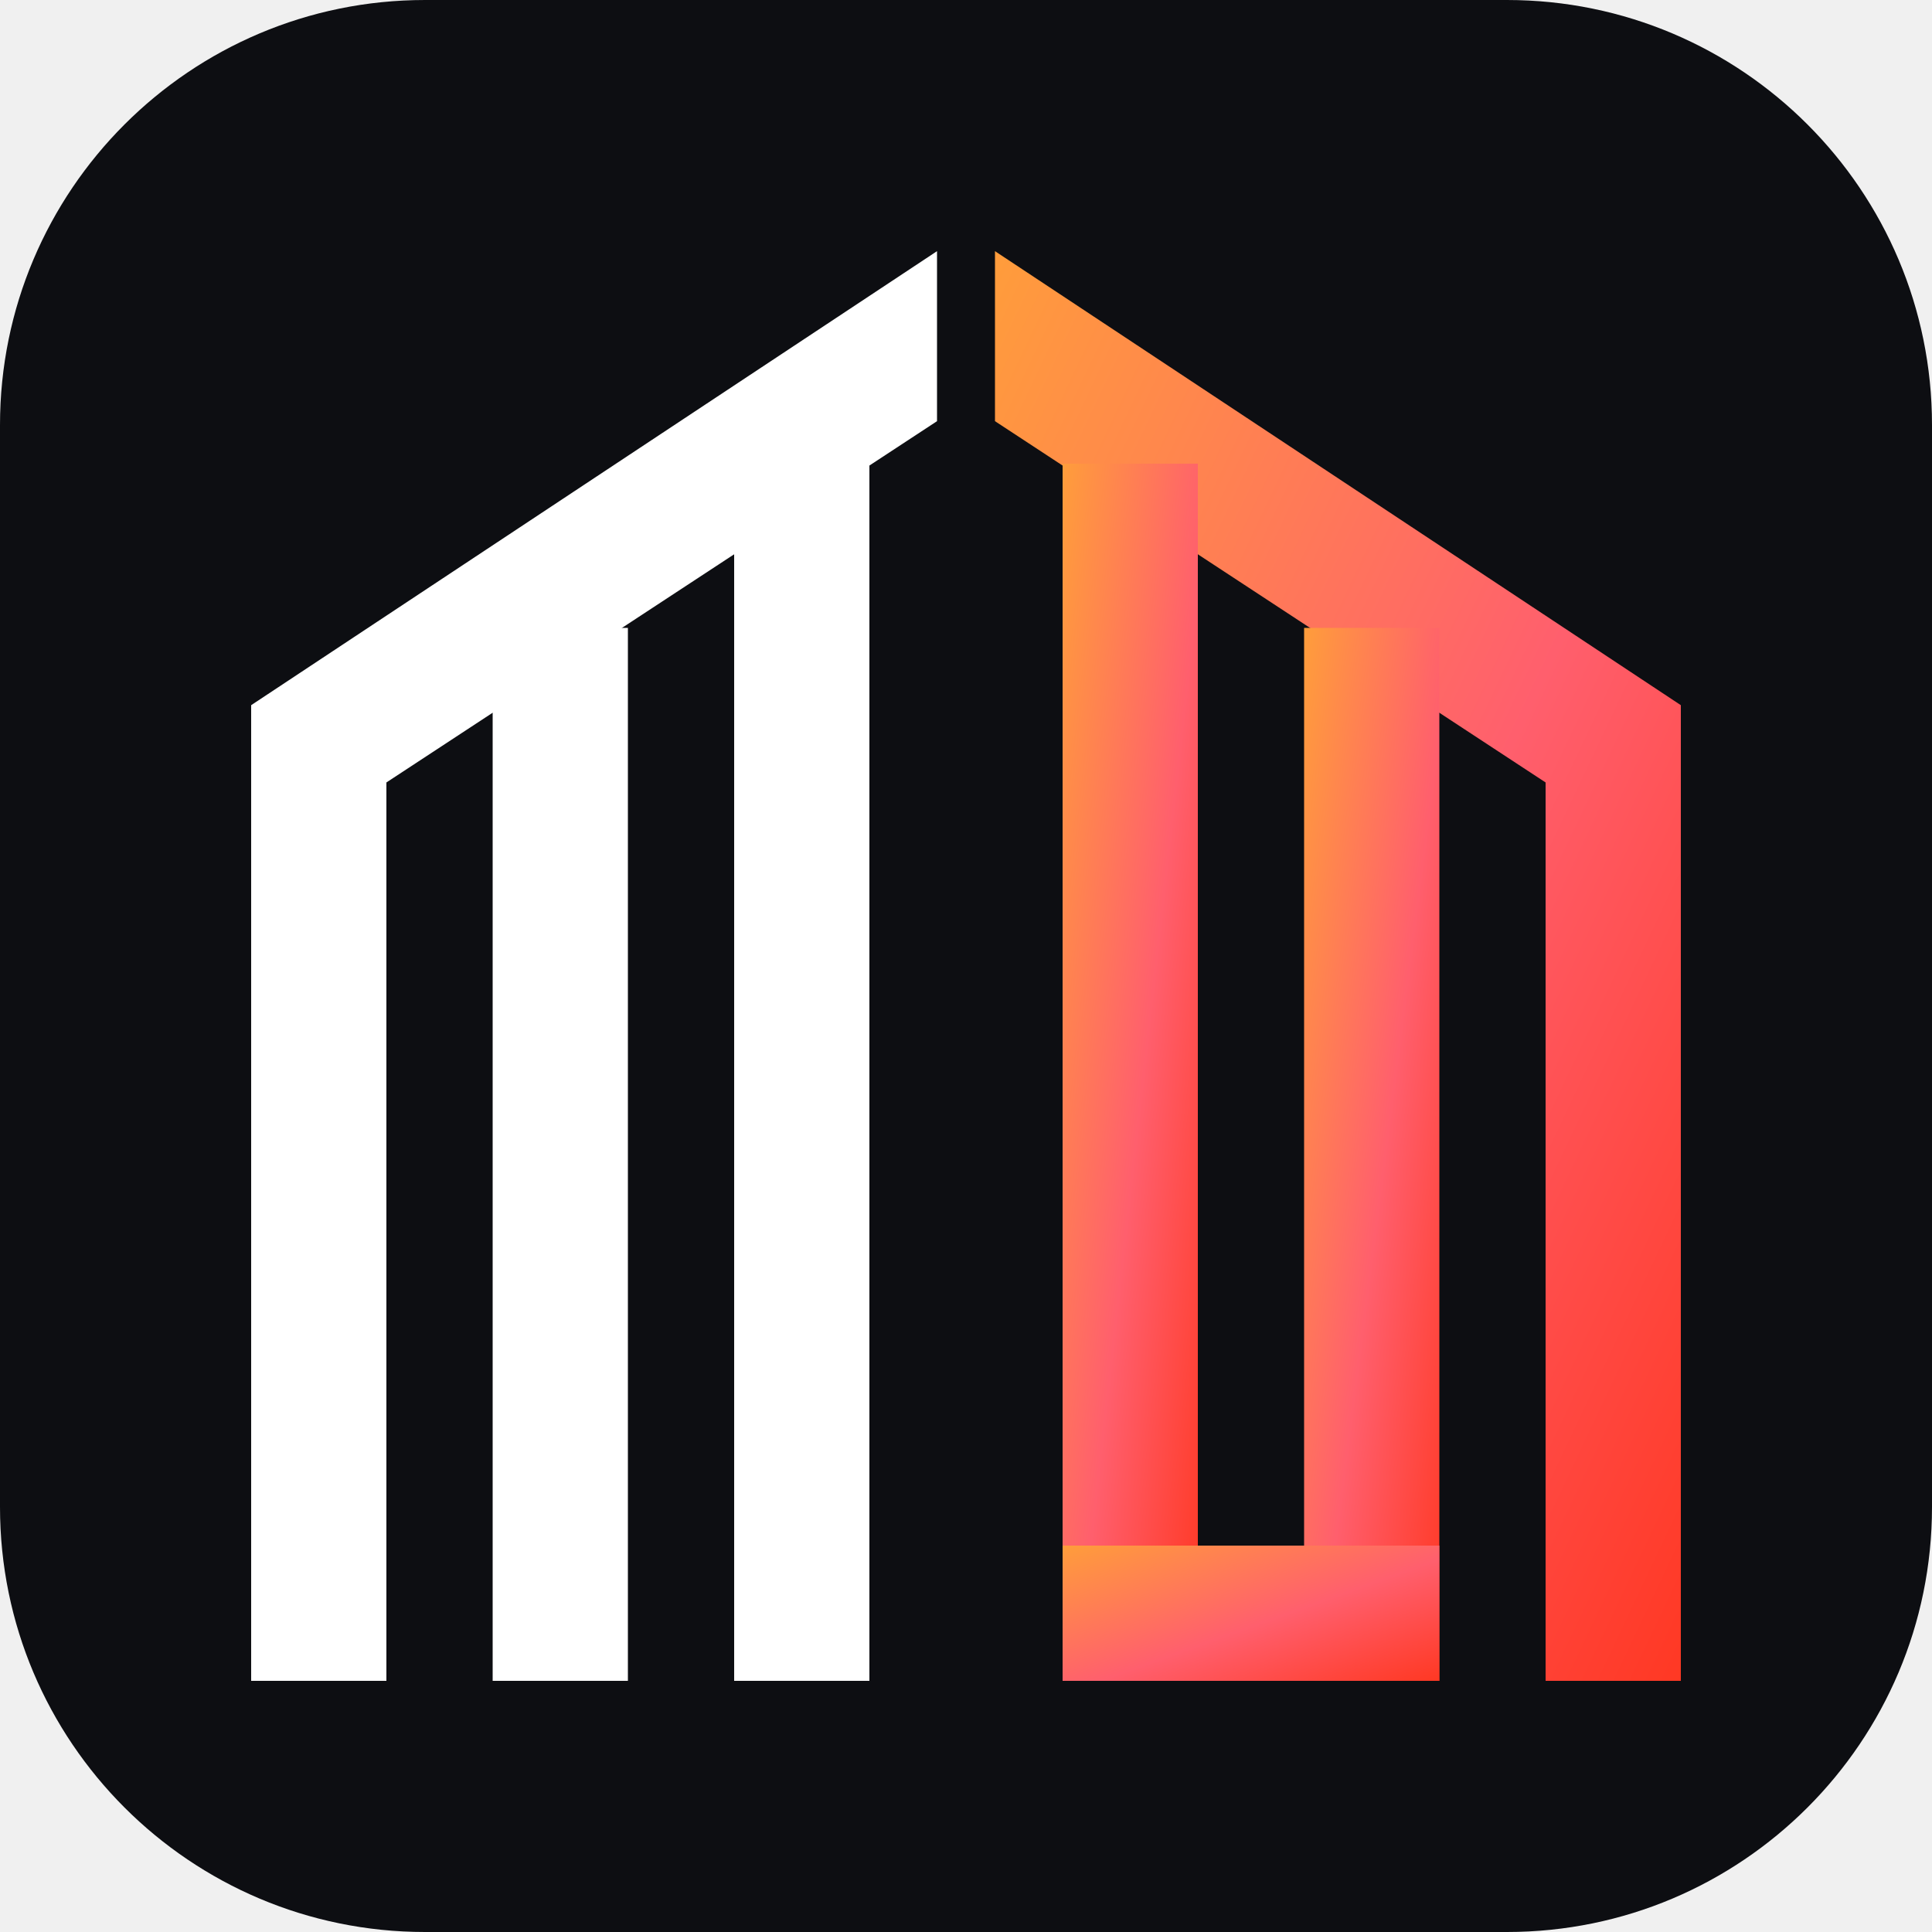
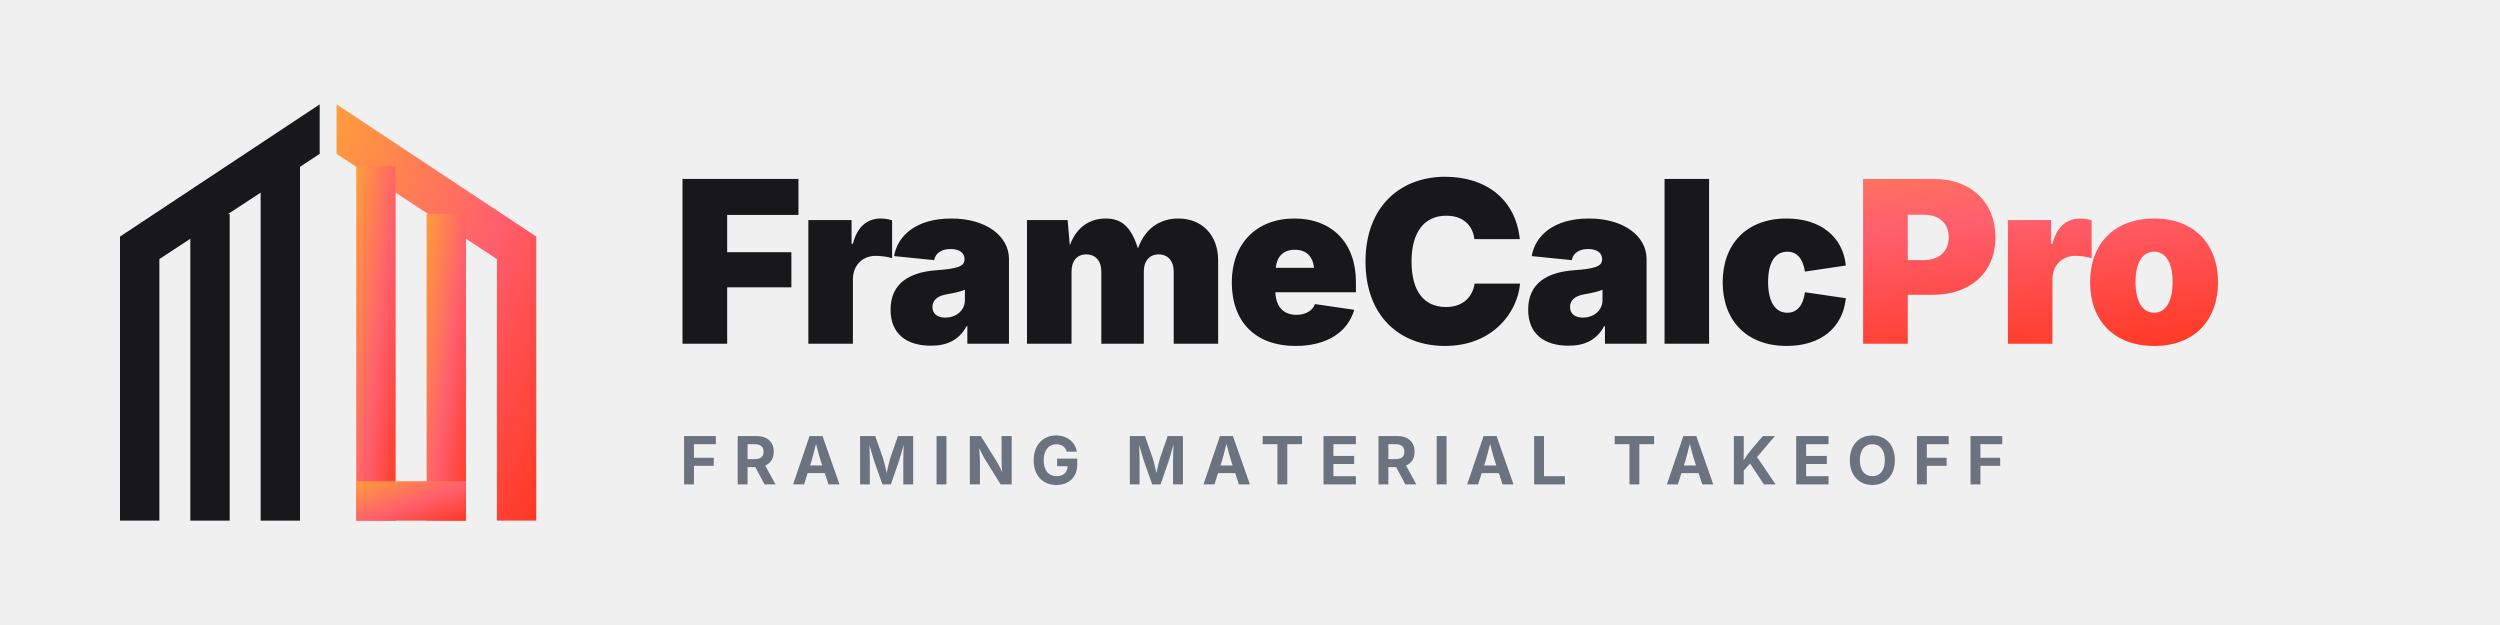
- <svg xmlns="http://www.w3.org/2000/svg" viewBox="0 0 100 100" width="48" height="48">
+ <svg xmlns="http://www.w3.org/2000/svg" viewBox="0 0 320 80" width="320" height="80">
  <defs>
    <linearGradient id="brandGrad" x1="0%" y1="0%" x2="100%" y2="100%">
      <stop offset="0%" stop-color="#FF9D3B" />
      <stop offset="55%" stop-color="#FF5F6D" />
      <stop offset="100%" stop-color="#FF3823" />
    </linearGradient>
  </defs>
-   <rect width="100" height="100" rx="22" fill="#0D0E12" />
-   <g transform="translate(0, 0)">
-     <g fill="#FFFFFF">
+   <g transform="translate(6, 4) scale(0.72)">
+     <g fill="#18181B">
      <path d="M 48.5 13 L 13 36.5 L 13 87 L 20 87 L 20 40.5 L 48.5 21.8 Z" />
      <rect x="25.5" y="32.5" width="7" height="54.5" />
      <rect x="38" y="24" width="7" height="63" />
    </g>
    <g fill="url(#brandGrad)">
      <path d="M 51.5 13 L 87 36.5 L 87 87 L 80 87 L 80 40.5 L 51.5 21.8 Z" />
      <rect x="55" y="24" width="7" height="63" />
      <rect x="67.5" y="32.5" width="7" height="54.5" />
      <rect x="55" y="80" width="19.5" height="7" />
    </g>
  </g>
+   <text x="86" y="44" font-family="-apple-system, BlinkMacSystemFont, 'Inter', 'Segoe UI', Roboto, sans-serif" font-size="29" font-weight="900" letter-spacing="-0.02em" fill="#18181B">FrameCalc<tspan fill="url(#brandGrad)">Pro</tspan>
+   </text>
+   <text x="87" y="62" font-family="-apple-system, BlinkMacSystemFont, 'Inter', 'Segoe UI', Roboto, sans-serif" font-size="8.5" font-weight="700" letter-spacing="0.22em" fill="#6B7280">FRAMING MATERIAL TAKEOFF</text>
</svg>
